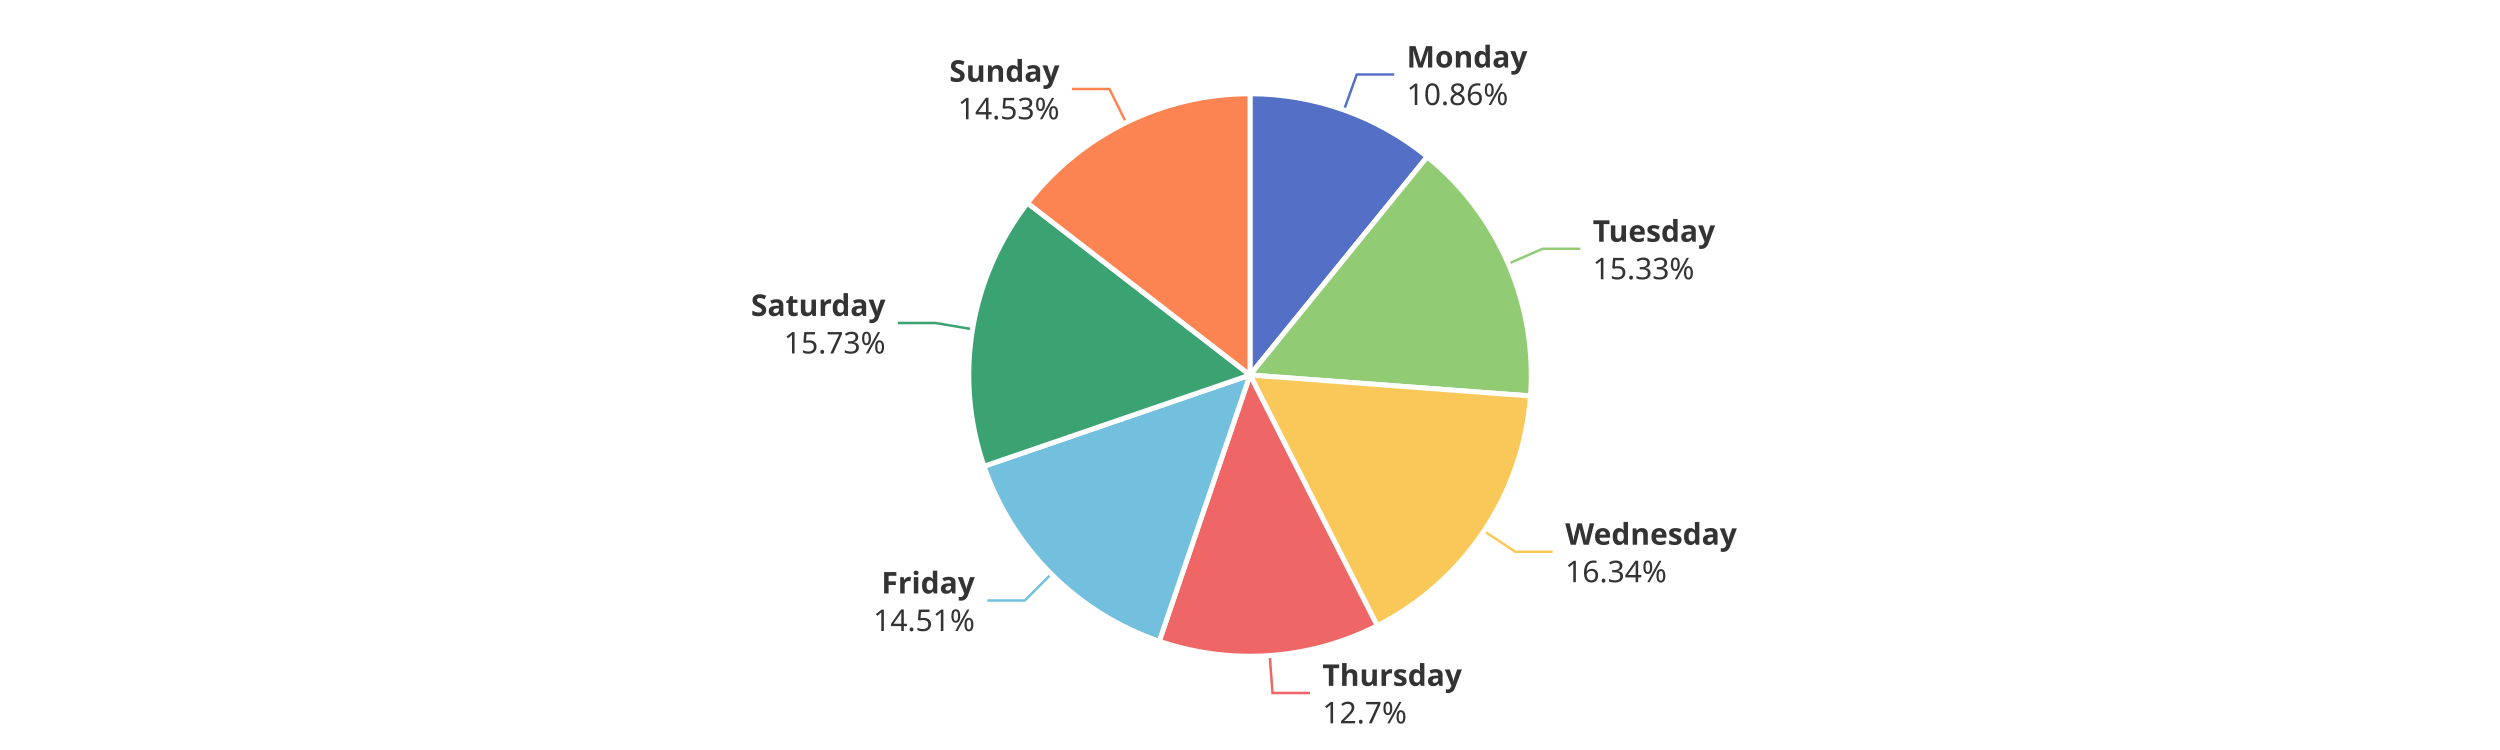
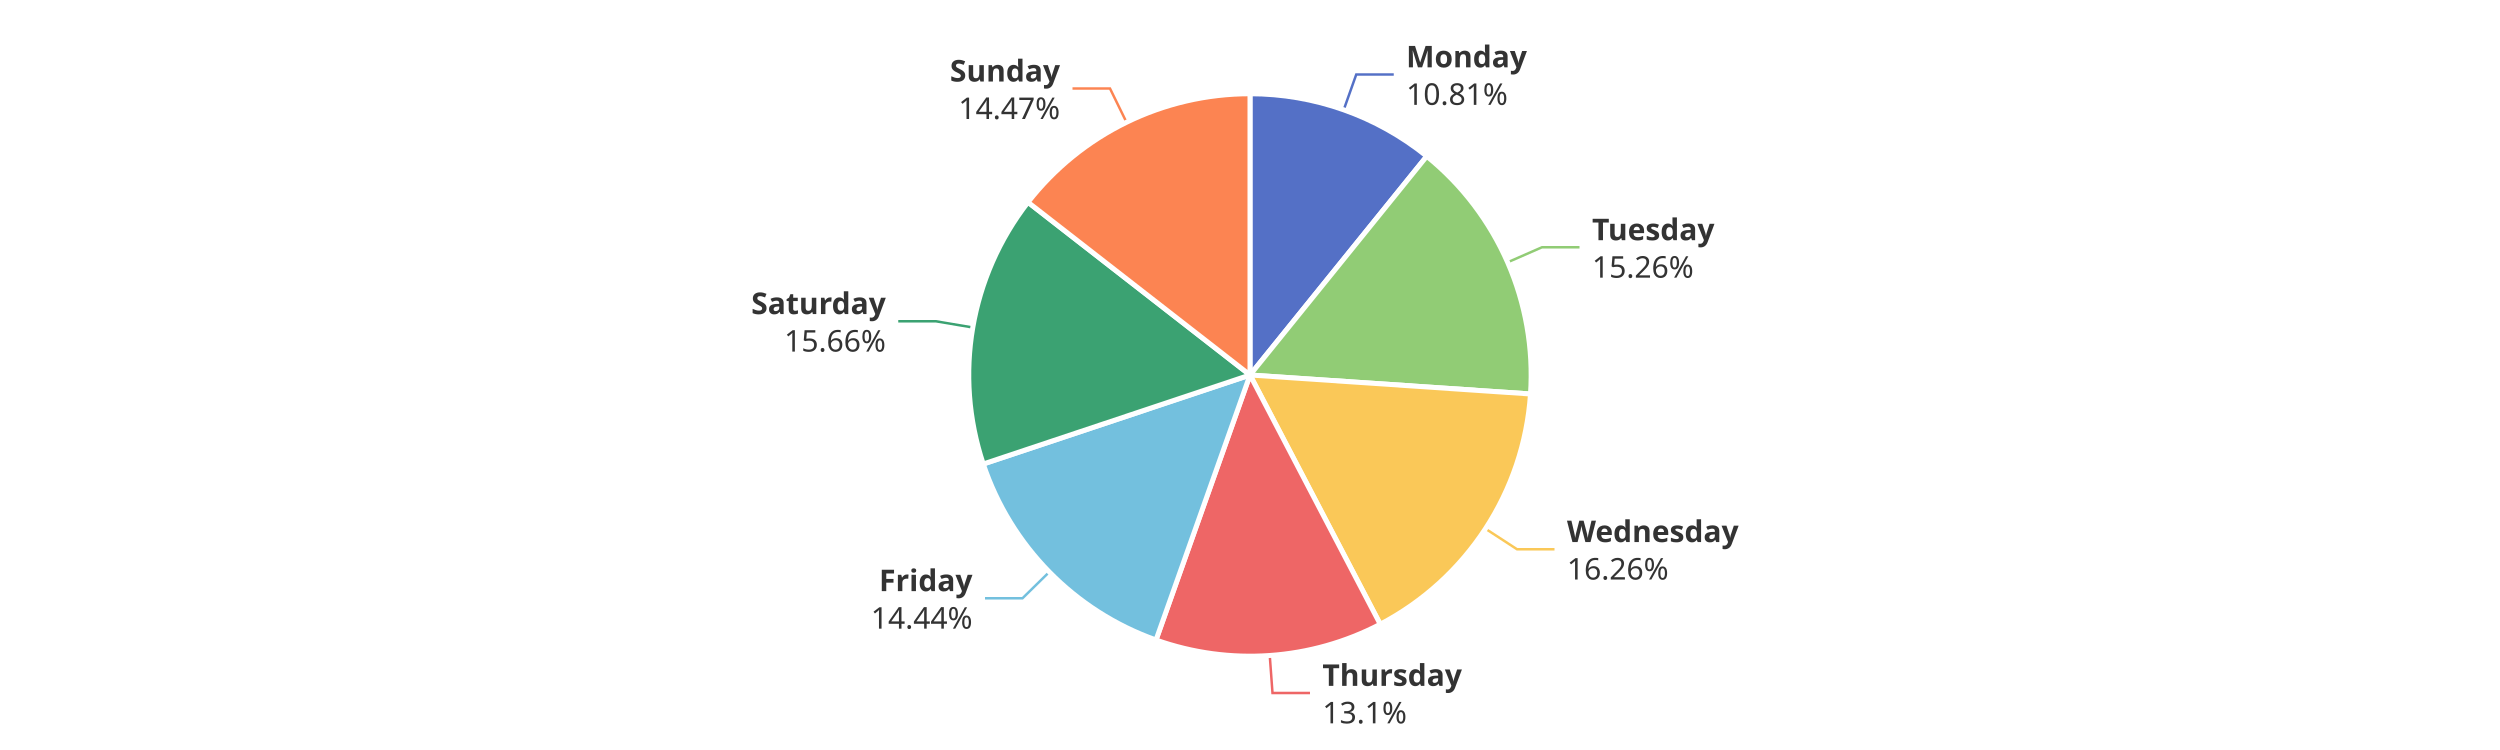
<svg xmlns="http://www.w3.org/2000/svg" width="1000" height="300" version="1.1" baseProfile="full" viewBox="0 0 1000 300">
  <rect width="1000" height="300" x="0" y="0" id="0" fill="#ffffff" />
-   <polyline points="537.6 44 542.7 29.8 557.7 29.8" fill="none" stroke="#5470c6" />
-   <polyline points="603.3 105.5 617.1 99.5 632.1 99.5" fill="none" stroke="#91cc75" />
-   <polyline points="593.6 212.4 606.1 220.7 621.1 220.7" fill="none" stroke="#fac858" />
+   <polyline points="537.5 43.9 542.5 29.8 557.5 29.8" fill="none" stroke="#5470c6" />
+   <polyline points="603.1 104.9 616.8 98.9 631.8 98.9" fill="none" stroke="#91cc75" />
+   <polyline points="594.2 211.5 606.8 219.7 621.8 219.7" fill="none" stroke="#fac858" />
  <polyline points="507.9 262.2 509 277.2 524 277.2" fill="none" stroke="#ee6666" />
-   <polyline points="420.5 229.6 409.9 240.2 394.9 240.2" fill="none" stroke="#73c0de" />
-   <polyline points="389 131.7 374.2 129.2 359.2 129.2" fill="none" stroke="#3ba272" />
-   <polyline points="450.4 49 443.8 35.6 428.8 35.6" fill="none" stroke="#fc8452" />
-   <path d="M500 37.5A112.5 112.5 0 0 1 570.9 62.7L500 150Z" fill="#5470c6" stroke="#fff" stroke-width="2" stroke-linejoin="round" />
-   <path d="M570.9 62.7A112.5 112.5 0 0 1 612.2 158.4L500 150Z" fill="#91cc75" stroke="#fff" stroke-width="2" stroke-linejoin="round" />
-   <path d="M612.2 158.4A112.5 112.5 0 0 1 550.9 250.3L500 150Z" fill="#fac858" stroke="#fff" stroke-width="2" stroke-linejoin="round" />
-   <path d="M550.9 250.3A112.5 112.5 0 0 1 463.7 256.5L500 150Z" fill="#ee6666" stroke="#fff" stroke-width="2" stroke-linejoin="round" />
-   <path d="M463.7 256.5A112.5 112.5 0 0 1 393.6 186.5L500 150Z" fill="#73c0de" stroke="#fff" stroke-width="2" stroke-linejoin="round" />
-   <path d="M393.6 186.5A112.5 112.5 0 0 1 411 81.2L500 150Z" fill="#3ba272" stroke="#fff" stroke-width="2" stroke-linejoin="round" />
-   <path d="M411 81.2A112.5 112.5 0 0 1 500 37.5L500 150Z" fill="#fc8452" stroke="#fff" stroke-width="2" stroke-linejoin="round" />
-   <path d="M0 -15l42.8 0l0 30l-42.8 0Z" transform="translate(562.661 29.8489)" fill="none" />
-   <text dominant-baseline="central" text-anchor="start" style="font-size:12px;font-family:sans-serif;font-weight:bold;" y="-7.5" transform="translate(562.661 29.8489)" fill="#333" stroke="rgb(255,255,255)" stroke-width="2" paint-order="stroke" stroke-miterlimit="2">Monday</text>
-   <text dominant-baseline="central" text-anchor="start" style="font-size:12px;font-family:sans-serif;" y="7.5" transform="translate(562.661 29.8489)" fill="#333" stroke="rgb(255,255,255)" stroke-width="2" paint-order="stroke" stroke-miterlimit="2">10.86%</text>
-   <path d="M0 -15l46.2 0l0 30l-46.2 0Z" transform="translate(637.0931 99.5475)" fill="none" />
-   <text dominant-baseline="central" text-anchor="start" style="font-size:12px;font-family:sans-serif;font-weight:bold;" y="-7.5" transform="translate(637.0931 99.5475)" fill="#333" stroke="rgb(255,255,255)" stroke-width="2" paint-order="stroke" stroke-miterlimit="2">Tuesday</text>
-   <text dominant-baseline="central" text-anchor="start" style="font-size:12px;font-family:sans-serif;" y="7.5" transform="translate(637.0931 99.5475)" fill="#333" stroke="rgb(255,255,255)" stroke-width="2" paint-order="stroke" stroke-miterlimit="2">15.33%</text>
-   <path d="M0 -15l63.6 0l0 30l-63.6 0Z" transform="translate(626.0791 220.7353)" fill="none" />
-   <text dominant-baseline="central" text-anchor="start" style="font-size:12px;font-family:sans-serif;font-weight:bold;" y="-7.5" transform="translate(626.0791 220.7353)" fill="#333" stroke="rgb(255,255,255)" stroke-width="2" paint-order="stroke" stroke-miterlimit="2">Wednesday</text>
-   <text dominant-baseline="central" text-anchor="start" style="font-size:12px;font-family:sans-serif;" y="7.5" transform="translate(626.0791 220.7353)" fill="#333" stroke="rgb(255,255,255)" stroke-width="2" paint-order="stroke" stroke-miterlimit="2">16.34%</text>
+   <polyline points="419.7 228.8 409 239.3 394 239.3" fill="none" stroke="#73c0de" />
+   <polyline points="389.1 131 374.3 128.5 359.3 128.5" fill="none" stroke="#3ba272" />
+   <polyline points="450.6 48.9 444 35.4 429 35.4" fill="none" stroke="#fc8452" />
+   <path d="M500 37.5A112.5 112.5 0 0 1 570.7 62.5L500 150Z" fill="#5470c6" stroke="#fff" stroke-width="2" stroke-linejoin="round" />
+   <path d="M570.7 62.5A112.5 112.5 0 0 1 612.2 157.6L500 150Z" fill="#91cc75" stroke="#fff" stroke-width="2" stroke-linejoin="round" />
+   <path d="M612.2 157.6A112.5 112.5 0 0 1 552.1 249.7L500 150Z" fill="#fac858" stroke="#fff" stroke-width="2" stroke-linejoin="round" />
+   <path d="M552.1 249.7A112.5 112.5 0 0 1 462.4 256L500 150Z" fill="#ee6666" stroke="#fff" stroke-width="2" stroke-linejoin="round" />
+   <path d="M462.4 256A112.5 112.5 0 0 1 393.3 185.6L500 150Z" fill="#73c0de" stroke="#fff" stroke-width="2" stroke-linejoin="round" />
+   <path d="M393.3 185.6A112.5 112.5 0 0 1 411.2 80.9L500 150Z" fill="#3ba272" stroke="#fff" stroke-width="2" stroke-linejoin="round" />
+   <path d="M411.2 80.9A112.5 112.5 0 0 1 500 37.5L500 150Z" fill="#fc8452" stroke="#fff" stroke-width="2" stroke-linejoin="round" />
+   <path d="M0 -15l42.8 0l0 30l-42.8 0Z" transform="translate(562.4723 29.782)" fill="none" />
+   <text dominant-baseline="central" text-anchor="start" style="font-size:12px;font-family:sans-serif;font-weight:bold;" y="-7.5" transform="translate(562.4723 29.782)" fill="#333" stroke="rgb(255,255,255)" stroke-width="2" paint-order="stroke" stroke-miterlimit="2">Monday</text>
+   <text dominant-baseline="central" text-anchor="start" style="font-size:12px;font-family:sans-serif;" y="7.5" transform="translate(562.4723 29.782)" fill="#333" stroke="rgb(255,255,255)" stroke-width="2" paint-order="stroke" stroke-miterlimit="2">10.81%</text>
+   <path d="M0 -15l46.2 0l0 30l-46.2 0Z" transform="translate(636.822 98.9229)" fill="none" />
+   <text dominant-baseline="central" text-anchor="start" style="font-size:12px;font-family:sans-serif;font-weight:bold;" y="-7.5" transform="translate(636.822 98.9229)" fill="#333" stroke="rgb(255,255,255)" stroke-width="2" paint-order="stroke" stroke-miterlimit="2">Tuesday</text>
+   <text dominant-baseline="central" text-anchor="start" style="font-size:12px;font-family:sans-serif;" y="7.5" transform="translate(636.822 98.9229)" fill="#333" stroke="rgb(255,255,255)" stroke-width="2" paint-order="stroke" stroke-miterlimit="2">15.26%</text>
+   <path d="M0 -15l63.6 0l0 30l-63.6 0Z" transform="translate(626.7848 219.6653)" fill="none" />
+   <text dominant-baseline="central" text-anchor="start" style="font-size:12px;font-family:sans-serif;font-weight:bold;" y="-7.5" transform="translate(626.7848 219.6653)" fill="#333" stroke="rgb(255,255,255)" stroke-width="2" paint-order="stroke" stroke-miterlimit="2">Wednesday</text>
+   <text dominant-baseline="central" text-anchor="start" style="font-size:12px;font-family:sans-serif;" y="7.5" transform="translate(626.7848 219.6653)" fill="#333" stroke="rgb(255,255,255)" stroke-width="2" paint-order="stroke" stroke-miterlimit="2">16.26%</text>
  <path d="M0 -15l50.2 0l0 30l-50.2 0Z" transform="translate(528.965 277.1844)" fill="none" />
  <text dominant-baseline="central" text-anchor="start" style="font-size:12px;font-family:sans-serif;font-weight:bold;" y="-7.5" transform="translate(528.965 277.1844)" fill="#333" stroke="rgb(255,255,255)" stroke-width="2" paint-order="stroke" stroke-miterlimit="2">Thursday</text>
-   <text dominant-baseline="central" text-anchor="start" style="font-size:12px;font-family:sans-serif;" y="7.5" transform="translate(528.965 277.1844)" fill="#333" stroke="rgb(255,255,255)" stroke-width="2" paint-order="stroke" stroke-miterlimit="2">12.7%</text>
-   <path d="M-40.9 -15l40.9 0l0 30l-40.9 0Z" transform="translate(389.9289 240.241)" fill="none" />
-   <text dominant-baseline="central" text-anchor="end" style="font-size:12px;font-family:sans-serif;font-weight:bold;" y="-7.5" transform="translate(389.9289 240.241)" fill="#333" stroke="rgb(255,255,255)" stroke-width="2" paint-order="stroke" stroke-miterlimit="2">Friday</text>
-   <text dominant-baseline="central" text-anchor="end" style="font-size:12px;font-family:sans-serif;" y="7.5" transform="translate(389.9289 240.241)" fill="#333" stroke="rgb(255,255,255)" stroke-width="2" paint-order="stroke" stroke-miterlimit="2">14.51%</text>
-   <path d="M-48.2 -15l48.2 0l0 30l-48.2 0Z" transform="translate(354.2041 129.2242)" fill="none" />
-   <text dominant-baseline="central" text-anchor="end" style="font-size:12px;font-family:sans-serif;font-weight:bold;" y="-7.5" transform="translate(354.2041 129.2242)" fill="#333" stroke="rgb(255,255,255)" stroke-width="2" paint-order="stroke" stroke-miterlimit="2">Saturday</text>
-   <text dominant-baseline="central" text-anchor="end" style="font-size:12px;font-family:sans-serif;" y="7.5" transform="translate(354.2041 129.2242)" fill="#333" stroke="rgb(255,255,255)" stroke-width="2" paint-order="stroke" stroke-miterlimit="2">15.73%</text>
-   <path d="M-40.9 -15l40.9 0l0 30l-40.9 0Z" transform="translate(423.7999 35.5544)" fill="none" />
-   <text dominant-baseline="central" text-anchor="end" style="font-size:12px;font-family:sans-serif;font-weight:bold;" y="-7.5" transform="translate(423.7999 35.5544)" fill="#333" stroke="rgb(255,255,255)" stroke-width="2" paint-order="stroke" stroke-miterlimit="2">Sunday</text>
-   <text dominant-baseline="central" text-anchor="end" style="font-size:12px;font-family:sans-serif;" y="7.5" transform="translate(423.7999 35.5544)" fill="#333" stroke="rgb(255,255,255)" stroke-width="2" paint-order="stroke" stroke-miterlimit="2">14.53%</text>
+   <text dominant-baseline="central" text-anchor="start" style="font-size:12px;font-family:sans-serif;" y="7.5" transform="translate(528.965 277.1844)" fill="#333" stroke="rgb(255,255,255)" stroke-width="2" paint-order="stroke" stroke-miterlimit="2">13.1%</text>
+   <path d="M-40.9 -15l40.9 0l0 30l-40.9 0Z" transform="translate(388.9982 239.3024)" fill="none" />
+   <text dominant-baseline="central" text-anchor="end" style="font-size:12px;font-family:sans-serif;font-weight:bold;" y="-7.5" transform="translate(388.9982 239.3024)" fill="#333" stroke="rgb(255,255,255)" stroke-width="2" paint-order="stroke" stroke-miterlimit="2">Friday</text>
+   <text dominant-baseline="central" text-anchor="end" style="font-size:12px;font-family:sans-serif;" y="7.5" transform="translate(388.9982 239.3024)" fill="#333" stroke="rgb(255,255,255)" stroke-width="2" paint-order="stroke" stroke-miterlimit="2">14.44%</text>
+   <path d="M-48.2 -15l48.2 0l0 30l-48.2 0Z" transform="translate(354.3303 128.4737)" fill="none" />
+   <text dominant-baseline="central" text-anchor="end" style="font-size:12px;font-family:sans-serif;font-weight:bold;" y="-7.5" transform="translate(354.3303 128.4737)" fill="#333" stroke="rgb(255,255,255)" stroke-width="2" paint-order="stroke" stroke-miterlimit="2">Saturday</text>
+   <text dominant-baseline="central" text-anchor="end" style="font-size:12px;font-family:sans-serif;" y="7.5" transform="translate(354.3303 128.4737)" fill="#333" stroke="rgb(255,255,255)" stroke-width="2" paint-order="stroke" stroke-miterlimit="2">15.66%</text>
+   <path d="M-40.9 -15l40.9 0l0 30l-40.9 0Z" transform="translate(424.0157 35.4487)" fill="none" />
+   <text dominant-baseline="central" text-anchor="end" style="font-size:12px;font-family:sans-serif;font-weight:bold;" y="-7.5" transform="translate(424.0157 35.4487)" fill="#333" stroke="rgb(255,255,255)" stroke-width="2" paint-order="stroke" stroke-miterlimit="2">Sunday</text>
+   <text dominant-baseline="central" text-anchor="end" style="font-size:12px;font-family:sans-serif;" y="7.5" transform="translate(424.0157 35.4487)" fill="#333" stroke="rgb(255,255,255)" stroke-width="2" paint-order="stroke" stroke-miterlimit="2">14.47%</text>
</svg>
